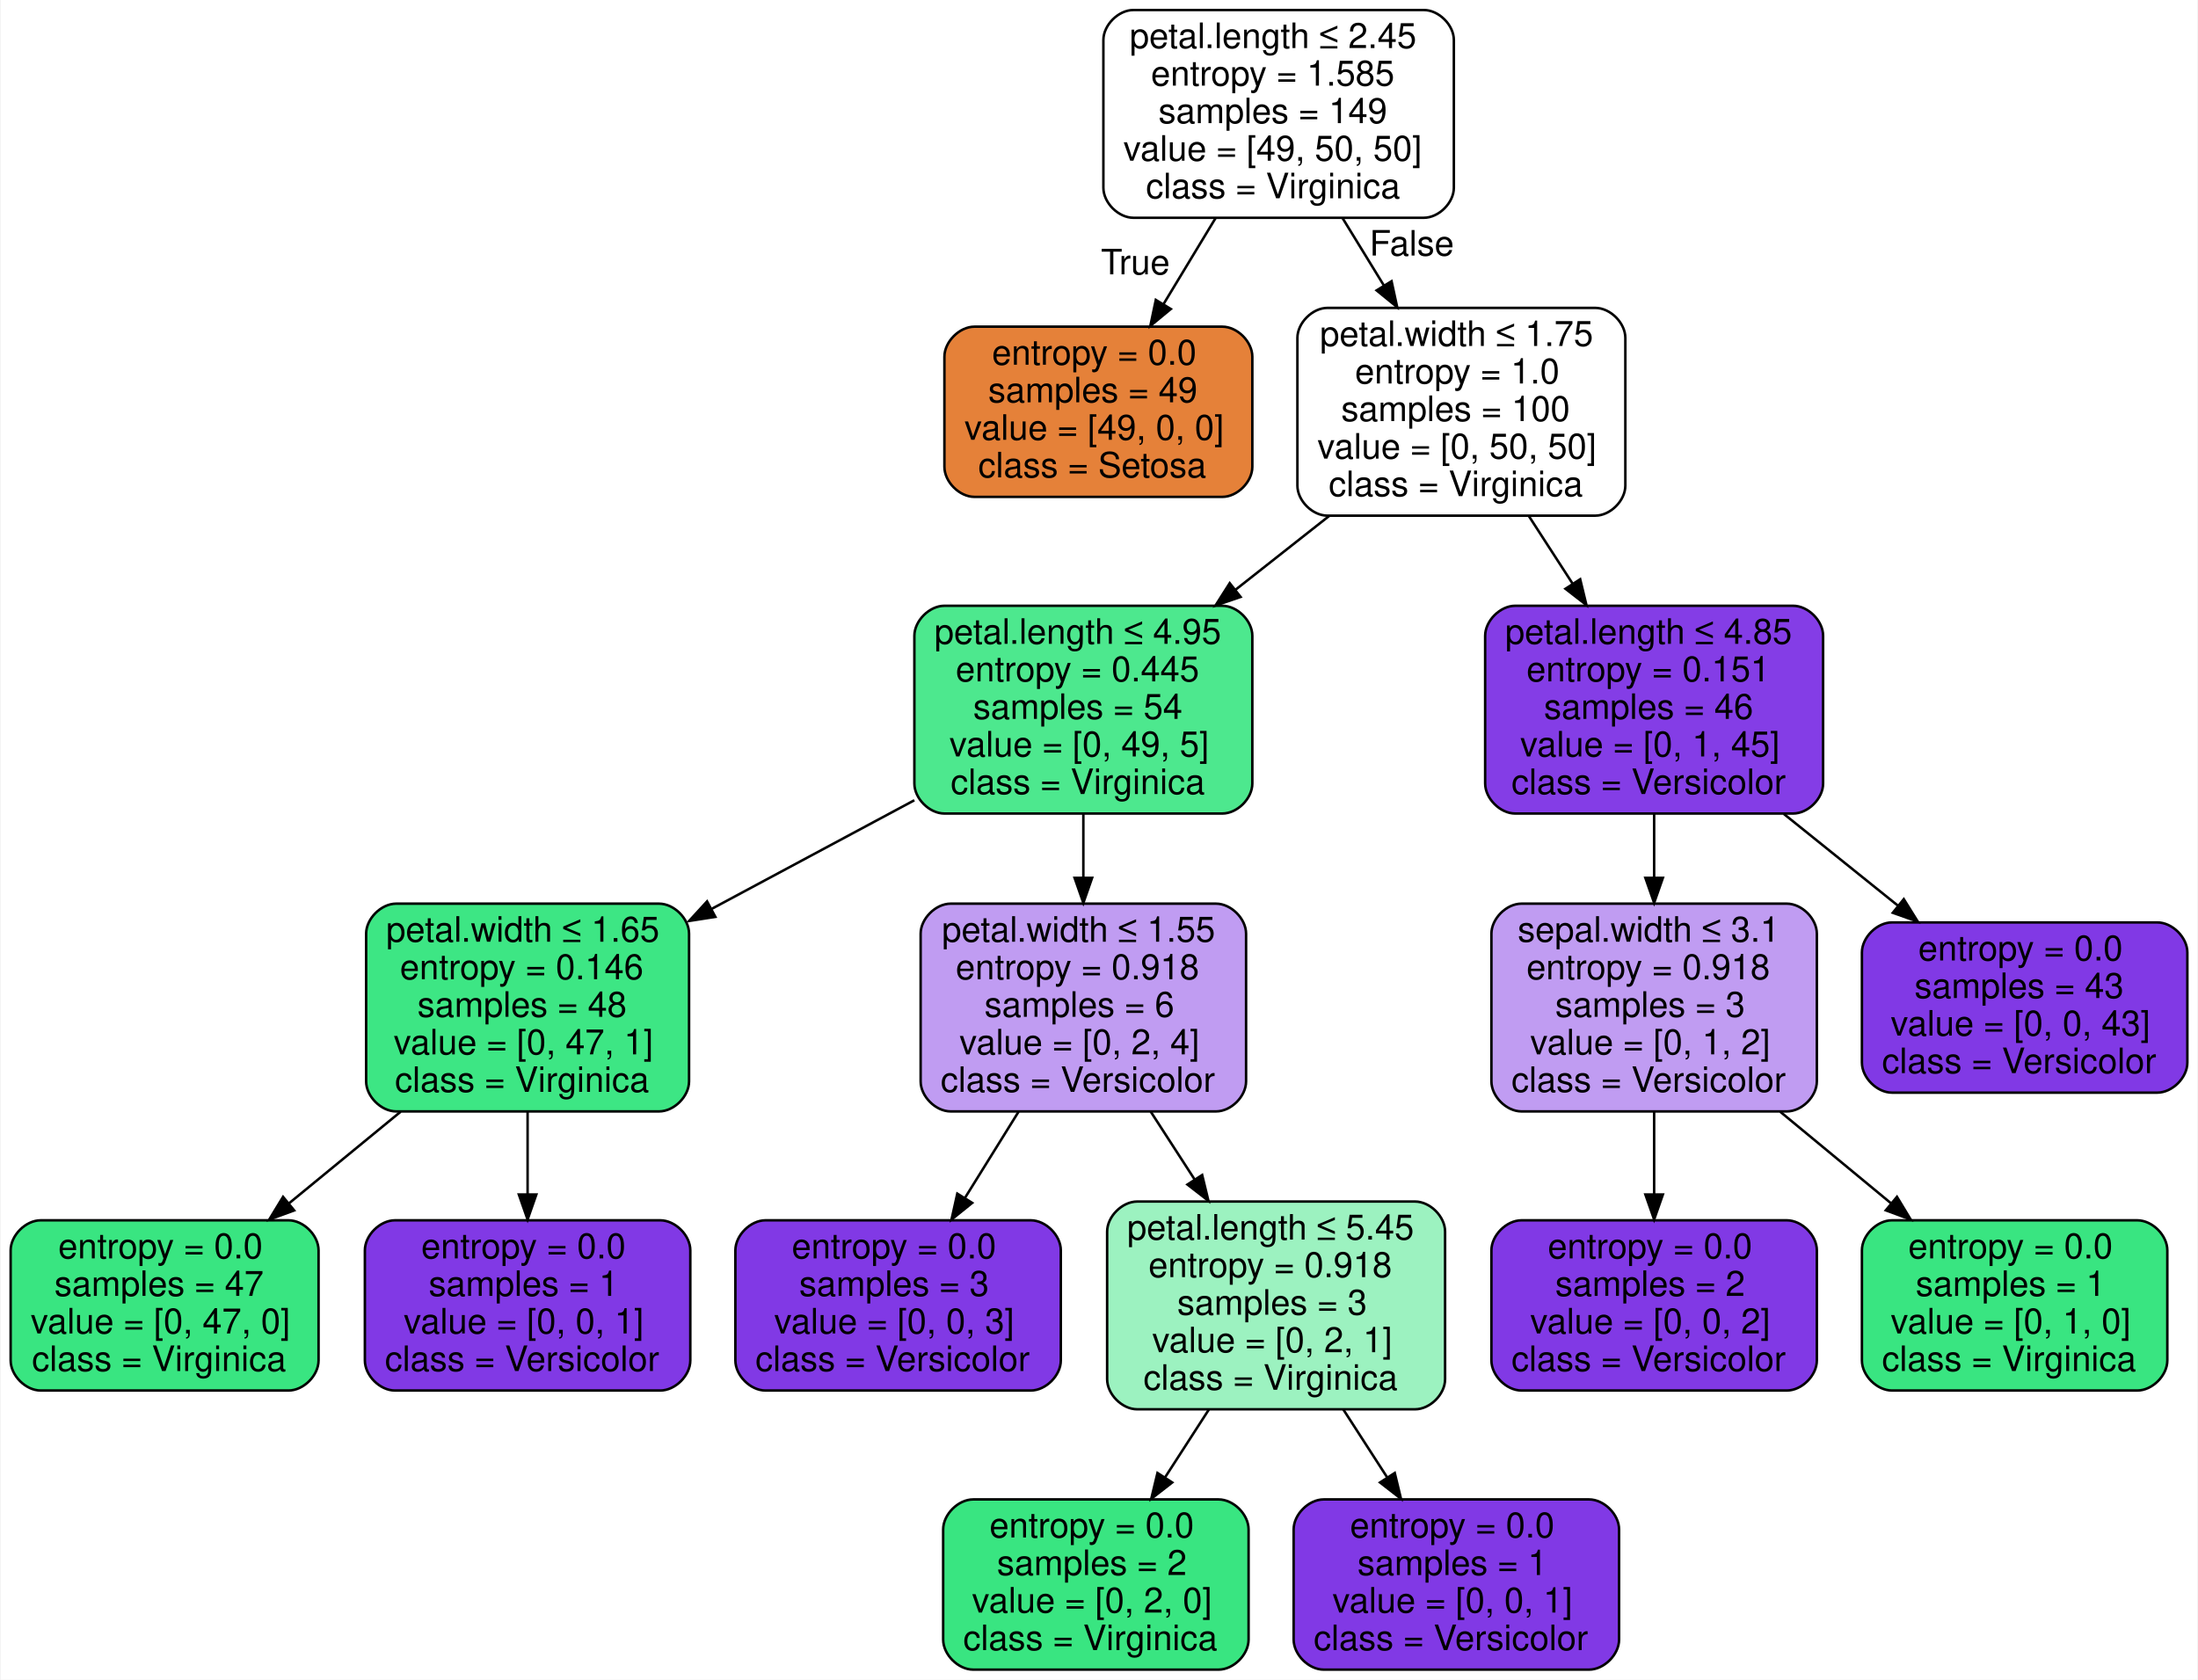
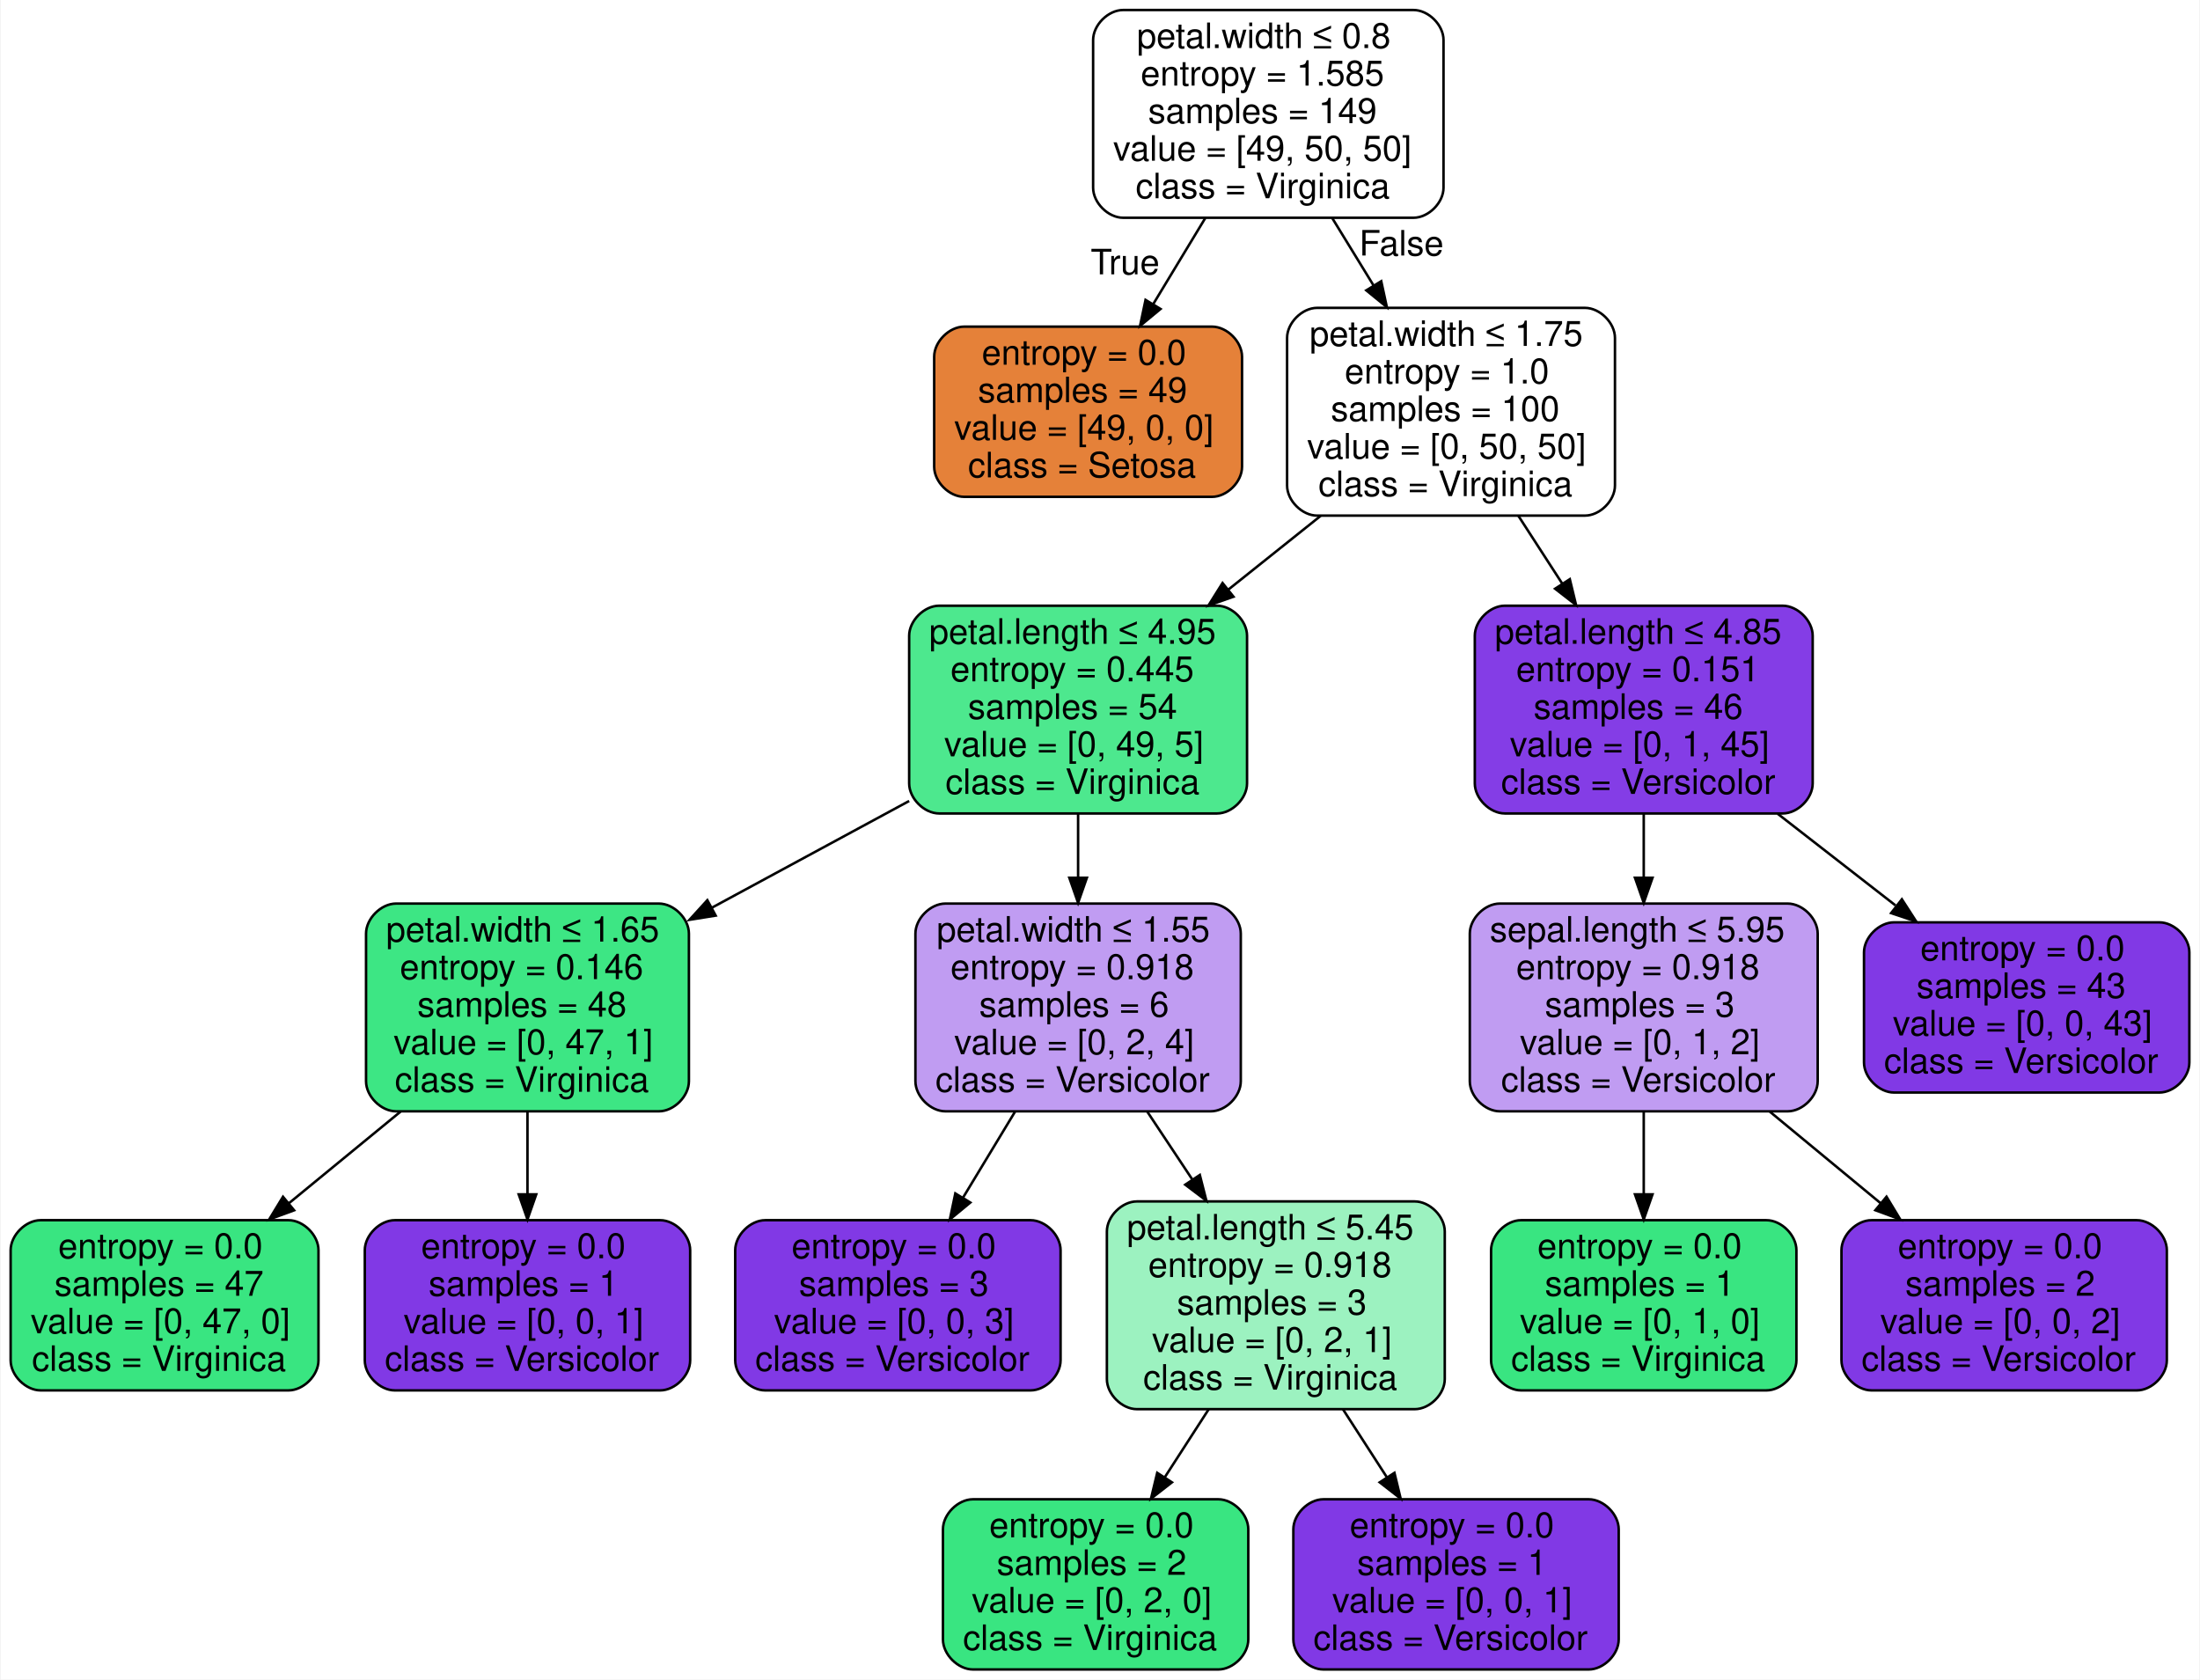
- <svg xmlns="http://www.w3.org/2000/svg" width="878pt" height="671pt" viewBox="0.00 0.00 877.50 671.00">
+ <svg xmlns="http://www.w3.org/2000/svg" width="879pt" height="671pt" viewBox="0.00 0.00 878.50 671.00">
  <g id="graph0" class="graph" transform="scale(1 1) rotate(0) translate(4 667)">
-     <polygon fill="#ffffff" stroke="transparent" points="-4,4 -4,-667 873.5,-667 873.5,4 -4,4" />
+     <polygon fill="#ffffff" stroke="transparent" points="-4,4 -4,-667 874.5,-667 874.5,4 -4,4" />
    <g id="node1" class="node">
-       <path fill="#ffffff" stroke="#000000" d="M564.5,-663C564.5,-663 448.5,-663 448.5,-663 442.5,-663 436.5,-657 436.5,-651 436.5,-651 436.5,-592 436.5,-592 436.5,-586 442.5,-580 448.5,-580 448.5,-580 564.5,-580 564.5,-580 570.5,-580 576.5,-586 576.5,-592 576.5,-592 576.5,-651 576.5,-651 576.5,-657 570.5,-663 564.5,-663" />
-       <text text-anchor="start" x="447" y="-647.8" font-family="Helvetica,sans-Serif" font-size="14.00" fill="#000000">petal.length ≤ 2.45</text>
-       <text text-anchor="start" x="455.5" y="-632.8" font-family="Helvetica,sans-Serif" font-size="14.00" fill="#000000">entropy = 1.585</text>
-       <text text-anchor="start" x="458.5" y="-617.8" font-family="Helvetica,sans-Serif" font-size="14.00" fill="#000000">samples = 149</text>
-       <text text-anchor="start" x="444.5" y="-602.8" font-family="Helvetica,sans-Serif" font-size="14.00" fill="#000000">value = [49, 50, 50]</text>
-       <text text-anchor="start" x="453.5" y="-587.8" font-family="Helvetica,sans-Serif" font-size="14.00" fill="#000000">class = Virginica</text>
+       <path fill="#ffffff" stroke="#000000" d="M560.5,-663C560.5,-663 444.5,-663 444.5,-663 438.5,-663 432.5,-657 432.5,-651 432.5,-651 432.5,-592 432.5,-592 432.5,-586 438.5,-580 444.5,-580 444.5,-580 560.5,-580 560.5,-580 566.5,-580 572.5,-586 572.5,-592 572.5,-592 572.5,-651 572.5,-651 572.5,-657 566.5,-663 560.5,-663" />
+       <text text-anchor="start" x="450" y="-647.8" font-family="Helvetica,sans-Serif" font-size="14.00" fill="#000000">petal.width ≤ 0.8</text>
+       <text text-anchor="start" x="451.5" y="-632.8" font-family="Helvetica,sans-Serif" font-size="14.00" fill="#000000">entropy = 1.585</text>
+       <text text-anchor="start" x="454.5" y="-617.8" font-family="Helvetica,sans-Serif" font-size="14.00" fill="#000000">samples = 149</text>
+       <text text-anchor="start" x="440.5" y="-602.8" font-family="Helvetica,sans-Serif" font-size="14.00" fill="#000000">value = [49, 50, 50]</text>
+       <text text-anchor="start" x="449.5" y="-587.8" font-family="Helvetica,sans-Serif" font-size="14.00" fill="#000000">class = Virginica</text>
    </g>
    <g id="node2" class="node">
-       <path fill="#e58139" stroke="#000000" d="M484,-536.5C484,-536.5 385,-536.5 385,-536.5 379,-536.5 373,-530.5 373,-524.5 373,-524.5 373,-480.5 373,-480.5 373,-474.5 379,-468.5 385,-468.5 385,-468.5 484,-468.5 484,-468.5 490,-468.5 496,-474.5 496,-480.5 496,-480.5 496,-524.5 496,-524.5 496,-530.5 490,-536.5 484,-536.5" />
-       <text text-anchor="start" x="392" y="-521.3" font-family="Helvetica,sans-Serif" font-size="14.00" fill="#000000">entropy = 0.0</text>
-       <text text-anchor="start" x="390.5" y="-506.3" font-family="Helvetica,sans-Serif" font-size="14.00" fill="#000000">samples = 49</text>
-       <text text-anchor="start" x="381" y="-491.3" font-family="Helvetica,sans-Serif" font-size="14.00" fill="#000000">value = [49, 0, 0]</text>
-       <text text-anchor="start" x="386.5" y="-476.3" font-family="Helvetica,sans-Serif" font-size="14.00" fill="#000000">class = Setosa</text>
+       <path fill="#e58139" stroke="#000000" d="M480,-536.5C480,-536.5 381,-536.5 381,-536.5 375,-536.5 369,-530.5 369,-524.5 369,-524.5 369,-480.5 369,-480.5 369,-474.5 375,-468.5 381,-468.5 381,-468.5 480,-468.5 480,-468.5 486,-468.5 492,-474.5 492,-480.5 492,-480.5 492,-524.5 492,-524.5 492,-530.5 486,-536.5 480,-536.5" />
+       <text text-anchor="start" x="388" y="-521.3" font-family="Helvetica,sans-Serif" font-size="14.00" fill="#000000">entropy = 0.0</text>
+       <text text-anchor="start" x="386.5" y="-506.3" font-family="Helvetica,sans-Serif" font-size="14.00" fill="#000000">samples = 49</text>
+       <text text-anchor="start" x="377" y="-491.3" font-family="Helvetica,sans-Serif" font-size="14.00" fill="#000000">value = [49, 0, 0]</text>
+       <text text-anchor="start" x="382.5" y="-476.3" font-family="Helvetica,sans-Serif" font-size="14.00" fill="#000000">class = Setosa</text>
    </g>
    <g id="edge1" class="edge">
-       <path fill="none" stroke="#000000" d="M481.318,-579.88C474.598,-568.774 467.324,-556.751 460.559,-545.569" />
-       <polygon fill="#000000" stroke="#000000" points="463.433,-543.559 455.262,-536.815 457.444,-547.183 463.433,-543.559" />
-       <text text-anchor="middle" x="449.288" y="-557.391" font-family="Helvetica,sans-Serif" font-size="14.00" fill="#000000">True</text>
+       <path fill="none" stroke="#000000" d="M477.318,-579.88C470.598,-568.774 463.324,-556.751 456.559,-545.569" />
+       <polygon fill="#000000" stroke="#000000" points="459.433,-543.559 451.262,-536.815 453.444,-547.183 459.433,-543.559" />
+       <text text-anchor="middle" x="445.288" y="-557.391" font-family="Helvetica,sans-Serif" font-size="14.00" fill="#000000">True</text>
    </g>
    <g id="node3" class="node">
-       <path fill="#ffffff" stroke="#000000" d="M633,-544C633,-544 526,-544 526,-544 520,-544 514,-538 514,-532 514,-532 514,-473 514,-473 514,-467 520,-461 526,-461 526,-461 633,-461 633,-461 639,-461 645,-467 645,-473 645,-473 645,-532 645,-532 645,-538 639,-544 633,-544" />
-       <text text-anchor="start" x="523" y="-528.8" font-family="Helvetica,sans-Serif" font-size="14.00" fill="#000000">petal.width ≤ 1.75</text>
-       <text text-anchor="start" x="537" y="-513.8" font-family="Helvetica,sans-Serif" font-size="14.00" fill="#000000">entropy = 1.0</text>
-       <text text-anchor="start" x="531.5" y="-498.8" font-family="Helvetica,sans-Serif" font-size="14.00" fill="#000000">samples = 100</text>
-       <text text-anchor="start" x="522" y="-483.8" font-family="Helvetica,sans-Serif" font-size="14.00" fill="#000000">value = [0, 50, 50]</text>
-       <text text-anchor="start" x="526.5" y="-468.8" font-family="Helvetica,sans-Serif" font-size="14.00" fill="#000000">class = Virginica</text>
+       <path fill="#ffffff" stroke="#000000" d="M629,-544C629,-544 522,-544 522,-544 516,-544 510,-538 510,-532 510,-532 510,-473 510,-473 510,-467 516,-461 522,-461 522,-461 629,-461 629,-461 635,-461 641,-467 641,-473 641,-473 641,-532 641,-532 641,-538 635,-544 629,-544" />
+       <text text-anchor="start" x="519" y="-528.8" font-family="Helvetica,sans-Serif" font-size="14.00" fill="#000000">petal.width ≤ 1.75</text>
+       <text text-anchor="start" x="533" y="-513.8" font-family="Helvetica,sans-Serif" font-size="14.00" fill="#000000">entropy = 1.0</text>
+       <text text-anchor="start" x="527.5" y="-498.8" font-family="Helvetica,sans-Serif" font-size="14.00" fill="#000000">samples = 100</text>
+       <text text-anchor="start" x="518" y="-483.8" font-family="Helvetica,sans-Serif" font-size="14.00" fill="#000000">value = [0, 50, 50]</text>
+       <text text-anchor="start" x="522.5" y="-468.8" font-family="Helvetica,sans-Serif" font-size="14.00" fill="#000000">class = Virginica</text>
    </g>
    <g id="edge2" class="edge">
-       <path fill="none" stroke="#000000" d="M532.032,-579.88C537.391,-571.143 543.098,-561.84 548.628,-552.825" />
-       <polygon fill="#000000" stroke="#000000" points="551.614,-554.652 553.859,-544.298 545.647,-550.992 551.614,-554.652" />
-       <text text-anchor="middle" x="559.684" y="-564.91" font-family="Helvetica,sans-Serif" font-size="14.00" fill="#000000">False</text>
+       <path fill="none" stroke="#000000" d="M528.032,-579.88C533.391,-571.143 539.098,-561.84 544.628,-552.825" />
+       <polygon fill="#000000" stroke="#000000" points="547.614,-554.652 549.859,-544.298 541.647,-550.992 547.614,-554.652" />
+       <text text-anchor="middle" x="555.684" y="-564.91" font-family="Helvetica,sans-Serif" font-size="14.00" fill="#000000">False</text>
    </g>
    <g id="node4" class="node">
-       <path fill="#4de88e" stroke="#000000" d="M484,-425C484,-425 373,-425 373,-425 367,-425 361,-419 361,-413 361,-413 361,-354 361,-354 361,-348 367,-342 373,-342 373,-342 484,-342 484,-342 490,-342 496,-348 496,-354 496,-354 496,-413 496,-413 496,-419 490,-425 484,-425" />
-       <text text-anchor="start" x="369" y="-409.8" font-family="Helvetica,sans-Serif" font-size="14.00" fill="#000000">petal.length ≤ 4.95</text>
-       <text text-anchor="start" x="377.5" y="-394.8" font-family="Helvetica,sans-Serif" font-size="14.00" fill="#000000">entropy = 0.445</text>
-       <text text-anchor="start" x="384.5" y="-379.8" font-family="Helvetica,sans-Serif" font-size="14.00" fill="#000000">samples = 54</text>
-       <text text-anchor="start" x="375" y="-364.8" font-family="Helvetica,sans-Serif" font-size="14.00" fill="#000000">value = [0, 49, 5]</text>
-       <text text-anchor="start" x="375.5" y="-349.8" font-family="Helvetica,sans-Serif" font-size="14.00" fill="#000000">class = Virginica</text>
+       <path fill="#4de88e" stroke="#000000" d="M482,-425C482,-425 371,-425 371,-425 365,-425 359,-419 359,-413 359,-413 359,-354 359,-354 359,-348 365,-342 371,-342 371,-342 482,-342 482,-342 488,-342 494,-348 494,-354 494,-354 494,-413 494,-413 494,-419 488,-425 482,-425" />
+       <text text-anchor="start" x="367" y="-409.8" font-family="Helvetica,sans-Serif" font-size="14.00" fill="#000000">petal.length ≤ 4.95</text>
+       <text text-anchor="start" x="375.5" y="-394.8" font-family="Helvetica,sans-Serif" font-size="14.00" fill="#000000">entropy = 0.445</text>
+       <text text-anchor="start" x="382.5" y="-379.8" font-family="Helvetica,sans-Serif" font-size="14.00" fill="#000000">samples = 54</text>
+       <text text-anchor="start" x="373" y="-364.8" font-family="Helvetica,sans-Serif" font-size="14.00" fill="#000000">value = [0, 49, 5]</text>
+       <text text-anchor="start" x="373.5" y="-349.8" font-family="Helvetica,sans-Serif" font-size="14.00" fill="#000000">class = Virginica</text>
    </g>
    <g id="edge3" class="edge">
-       <path fill="none" stroke="#000000" d="M526.688,-460.88C514.618,-451.368 501.696,-441.184 489.321,-431.432" />
-       <polygon fill="#000000" stroke="#000000" points="491.303,-428.538 481.283,-425.097 486.97,-434.036 491.303,-428.538" />
+       <path fill="none" stroke="#000000" d="M523.387,-460.88C511.478,-451.368 498.727,-441.184 486.516,-431.432" />
+       <polygon fill="#000000" stroke="#000000" points="488.582,-428.603 478.584,-425.097 484.213,-434.072 488.582,-428.603" />
    </g>
    <g id="node13" class="node">
-       <path fill="#843de6" stroke="#000000" d="M712,-425C712,-425 601,-425 601,-425 595,-425 589,-419 589,-413 589,-413 589,-354 589,-354 589,-348 595,-342 601,-342 601,-342 712,-342 712,-342 718,-342 724,-348 724,-354 724,-354 724,-413 724,-413 724,-419 718,-425 712,-425" />
-       <text text-anchor="start" x="597" y="-409.8" font-family="Helvetica,sans-Serif" font-size="14.00" fill="#000000">petal.length ≤ 4.85</text>
-       <text text-anchor="start" x="605.5" y="-394.8" font-family="Helvetica,sans-Serif" font-size="14.00" fill="#000000">entropy = 0.151</text>
-       <text text-anchor="start" x="612.5" y="-379.8" font-family="Helvetica,sans-Serif" font-size="14.00" fill="#000000">samples = 46</text>
-       <text text-anchor="start" x="603" y="-364.8" font-family="Helvetica,sans-Serif" font-size="14.00" fill="#000000">value = [0, 1, 45]</text>
-       <text text-anchor="start" x="599.5" y="-349.8" font-family="Helvetica,sans-Serif" font-size="14.00" fill="#000000">class = Versicolor</text>
+       <path fill="#843de6" stroke="#000000" d="M708,-425C708,-425 597,-425 597,-425 591,-425 585,-419 585,-413 585,-413 585,-354 585,-354 585,-348 591,-342 597,-342 597,-342 708,-342 708,-342 714,-342 720,-348 720,-354 720,-354 720,-413 720,-413 720,-419 714,-425 708,-425" />
+       <text text-anchor="start" x="593" y="-409.8" font-family="Helvetica,sans-Serif" font-size="14.00" fill="#000000">petal.length ≤ 4.85</text>
+       <text text-anchor="start" x="601.5" y="-394.8" font-family="Helvetica,sans-Serif" font-size="14.00" fill="#000000">entropy = 0.151</text>
+       <text text-anchor="start" x="608.5" y="-379.8" font-family="Helvetica,sans-Serif" font-size="14.00" fill="#000000">samples = 46</text>
+       <text text-anchor="start" x="599" y="-364.8" font-family="Helvetica,sans-Serif" font-size="14.00" fill="#000000">value = [0, 1, 45]</text>
+       <text text-anchor="start" x="595.5" y="-349.8" font-family="Helvetica,sans-Serif" font-size="14.00" fill="#000000">class = Versicolor</text>
    </g>
    <g id="edge12" class="edge">
-       <path fill="none" stroke="#000000" d="M606.431,-460.88C612.084,-452.143 618.103,-442.84 623.937,-433.825" />
-       <polygon fill="#000000" stroke="#000000" points="626.96,-435.595 629.454,-425.298 621.083,-431.792 626.96,-435.595" />
+       <path fill="none" stroke="#000000" d="M602.431,-460.88C608.084,-452.143 614.103,-442.84 619.937,-433.825" />
+       <polygon fill="#000000" stroke="#000000" points="622.96,-435.595 625.454,-425.298 617.083,-431.792 622.96,-435.595" />
    </g>
    <g id="node5" class="node">
      <path fill="#3de684" stroke="#000000" d="M259,-306C259,-306 154,-306 154,-306 148,-306 142,-300 142,-294 142,-294 142,-235 142,-235 142,-229 148,-223 154,-223 154,-223 259,-223 259,-223 265,-223 271,-229 271,-235 271,-235 271,-294 271,-294 271,-300 265,-306 259,-306" />
      <text text-anchor="start" x="150" y="-290.8" font-family="Helvetica,sans-Serif" font-size="14.00" fill="#000000">petal.width ≤ 1.65</text>
      <text text-anchor="start" x="155.5" y="-275.8" font-family="Helvetica,sans-Serif" font-size="14.00" fill="#000000">entropy = 0.146</text>
      <text text-anchor="start" x="162.5" y="-260.8" font-family="Helvetica,sans-Serif" font-size="14.00" fill="#000000">samples = 48</text>
      <text text-anchor="start" x="153" y="-245.8" font-family="Helvetica,sans-Serif" font-size="14.00" fill="#000000">value = [0, 47, 1]</text>
      <text text-anchor="start" x="153.5" y="-230.8" font-family="Helvetica,sans-Serif" font-size="14.00" fill="#000000">class = Virginica</text>
    </g>
    <g id="edge4" class="edge">
-       <path fill="none" stroke="#000000" d="M360.988,-347.311C335.428,-333.61 306.212,-317.949 280.117,-303.962" />
-       <polygon fill="#000000" stroke="#000000" points="281.496,-300.729 271.029,-299.09 278.188,-306.899 281.496,-300.729" />
+       <path fill="none" stroke="#000000" d="M358.998,-346.987C334.027,-333.481 305.605,-318.107 280.119,-304.321" />
+       <polygon fill="#000000" stroke="#000000" points="281.698,-301.196 271.237,-299.517 278.367,-307.353 281.698,-301.196" />
    </g>
    <g id="node8" class="node">
-       <path fill="#c09cf2" stroke="#000000" d="M481.5,-306C481.5,-306 375.5,-306 375.5,-306 369.5,-306 363.5,-300 363.5,-294 363.5,-294 363.5,-235 363.5,-235 363.5,-229 369.5,-223 375.5,-223 375.5,-223 481.5,-223 481.5,-223 487.5,-223 493.5,-229 493.5,-235 493.5,-235 493.5,-294 493.5,-294 493.5,-300 487.5,-306 481.5,-306" />
-       <text text-anchor="start" x="372" y="-290.8" font-family="Helvetica,sans-Serif" font-size="14.00" fill="#000000">petal.width ≤ 1.55</text>
-       <text text-anchor="start" x="377.5" y="-275.8" font-family="Helvetica,sans-Serif" font-size="14.00" fill="#000000">entropy = 0.918</text>
-       <text text-anchor="start" x="389" y="-260.8" font-family="Helvetica,sans-Serif" font-size="14.00" fill="#000000">samples = 6</text>
-       <text text-anchor="start" x="379" y="-245.8" font-family="Helvetica,sans-Serif" font-size="14.00" fill="#000000">value = [0, 2, 4]</text>
-       <text text-anchor="start" x="371.5" y="-230.8" font-family="Helvetica,sans-Serif" font-size="14.00" fill="#000000">class = Versicolor</text>
+       <path fill="#c09cf2" stroke="#000000" d="M479.5,-306C479.5,-306 373.5,-306 373.5,-306 367.5,-306 361.5,-300 361.5,-294 361.5,-294 361.5,-235 361.5,-235 361.5,-229 367.5,-223 373.5,-223 373.5,-223 479.5,-223 479.5,-223 485.5,-223 491.5,-229 491.5,-235 491.5,-235 491.5,-294 491.5,-294 491.5,-300 485.5,-306 479.5,-306" />
+       <text text-anchor="start" x="370" y="-290.8" font-family="Helvetica,sans-Serif" font-size="14.00" fill="#000000">petal.width ≤ 1.55</text>
+       <text text-anchor="start" x="375.5" y="-275.8" font-family="Helvetica,sans-Serif" font-size="14.00" fill="#000000">entropy = 0.918</text>
+       <text text-anchor="start" x="387" y="-260.8" font-family="Helvetica,sans-Serif" font-size="14.00" fill="#000000">samples = 6</text>
+       <text text-anchor="start" x="377" y="-245.8" font-family="Helvetica,sans-Serif" font-size="14.00" fill="#000000">value = [0, 2, 4]</text>
+       <text text-anchor="start" x="369.5" y="-230.8" font-family="Helvetica,sans-Serif" font-size="14.00" fill="#000000">class = Versicolor</text>
    </g>
    <g id="edge7" class="edge">
-       <path fill="none" stroke="#000000" d="M428.5,-341.88C428.5,-333.684 428.5,-324.989 428.5,-316.501" />
-       <polygon fill="#000000" stroke="#000000" points="432,-316.298 428.5,-306.298 425,-316.298 432,-316.298" />
+       <path fill="none" stroke="#000000" d="M426.5,-341.88C426.5,-333.684 426.5,-324.989 426.5,-316.501" />
+       <polygon fill="#000000" stroke="#000000" points="430,-316.298 426.5,-306.298 423,-316.298 430,-316.298" />
    </g>
    <g id="node6" class="node">
      <path fill="#39e581" stroke="#000000" d="M111,-179.5C111,-179.5 12,-179.5 12,-179.5 6,-179.5 0,-173.5 0,-167.5 0,-167.5 0,-123.5 0,-123.5 0,-117.5 6,-111.5 12,-111.5 12,-111.5 111,-111.5 111,-111.5 117,-111.5 123,-117.5 123,-123.5 123,-123.5 123,-167.5 123,-167.5 123,-173.5 117,-179.5 111,-179.5" />
      <text text-anchor="start" x="19" y="-164.3" font-family="Helvetica,sans-Serif" font-size="14.00" fill="#000000">entropy = 0.0</text>
      <text text-anchor="start" x="17.5" y="-149.3" font-family="Helvetica,sans-Serif" font-size="14.00" fill="#000000">samples = 47</text>
      <text text-anchor="start" x="8" y="-134.3" font-family="Helvetica,sans-Serif" font-size="14.00" fill="#000000">value = [0, 47, 0]</text>
      <text text-anchor="start" x="8.5" y="-119.3" font-family="Helvetica,sans-Serif" font-size="14.00" fill="#000000">class = Virginica</text>
    </g>
    <g id="edge5" class="edge">
      <path fill="none" stroke="#000000" d="M155.786,-222.88C141.316,-211.004 125.569,-198.08 111.162,-186.257" />
      <polygon fill="#000000" stroke="#000000" points="113.263,-183.453 103.312,-179.815 108.822,-188.864 113.263,-183.453" />
    </g>
    <g id="node7" class="node">
      <path fill="#8139e5" stroke="#000000" d="M259.5,-179.5C259.5,-179.5 153.5,-179.5 153.5,-179.5 147.5,-179.5 141.5,-173.5 141.5,-167.5 141.5,-167.5 141.5,-123.5 141.5,-123.5 141.5,-117.5 147.5,-111.5 153.5,-111.5 153.5,-111.5 259.5,-111.5 259.5,-111.5 265.5,-111.5 271.5,-117.5 271.5,-123.5 271.5,-123.5 271.5,-167.5 271.5,-167.5 271.5,-173.5 265.5,-179.5 259.5,-179.5" />
      <text text-anchor="start" x="164" y="-164.3" font-family="Helvetica,sans-Serif" font-size="14.00" fill="#000000">entropy = 0.0</text>
      <text text-anchor="start" x="167" y="-149.3" font-family="Helvetica,sans-Serif" font-size="14.00" fill="#000000">samples = 1</text>
      <text text-anchor="start" x="157" y="-134.3" font-family="Helvetica,sans-Serif" font-size="14.00" fill="#000000">value = [0, 0, 1]</text>
      <text text-anchor="start" x="149.5" y="-119.3" font-family="Helvetica,sans-Serif" font-size="14.00" fill="#000000">class = Versicolor</text>
    </g>
    <g id="edge6" class="edge">
      <path fill="none" stroke="#000000" d="M206.5,-222.88C206.5,-212.213 206.5,-200.702 206.5,-189.901" />
      <polygon fill="#000000" stroke="#000000" points="210,-189.815 206.5,-179.815 203,-189.815 210,-189.815" />
    </g>
    <g id="node9" class="node">
      <path fill="#8139e5" stroke="#000000" d="M407.5,-179.5C407.5,-179.5 301.5,-179.5 301.5,-179.5 295.5,-179.5 289.5,-173.5 289.5,-167.5 289.5,-167.5 289.5,-123.5 289.5,-123.5 289.5,-117.5 295.5,-111.5 301.5,-111.5 301.5,-111.5 407.5,-111.5 407.5,-111.5 413.5,-111.5 419.5,-117.5 419.5,-123.5 419.5,-123.5 419.5,-167.5 419.5,-167.5 419.5,-173.5 413.5,-179.5 407.5,-179.5" />
      <text text-anchor="start" x="312" y="-164.3" font-family="Helvetica,sans-Serif" font-size="14.00" fill="#000000">entropy = 0.0</text>
      <text text-anchor="start" x="315" y="-149.3" font-family="Helvetica,sans-Serif" font-size="14.00" fill="#000000">samples = 3</text>
      <text text-anchor="start" x="305" y="-134.3" font-family="Helvetica,sans-Serif" font-size="14.00" fill="#000000">value = [0, 0, 3]</text>
      <text text-anchor="start" x="297.5" y="-119.3" font-family="Helvetica,sans-Serif" font-size="14.00" fill="#000000">class = Versicolor</text>
    </g>
    <g id="edge8" class="edge">
-       <path fill="none" stroke="#000000" d="M402.618,-222.88C395.712,-211.774 388.236,-199.751 381.283,-188.569" />
-       <polygon fill="#000000" stroke="#000000" points="384.092,-186.459 375.839,-179.815 378.147,-190.155 384.092,-186.459" />
+       <path fill="none" stroke="#000000" d="M401.318,-222.88C394.598,-211.774 387.324,-199.751 380.559,-188.569" />
+       <polygon fill="#000000" stroke="#000000" points="383.433,-186.559 375.262,-179.815 377.444,-190.183 383.433,-186.559" />
    </g>
    <g id="node10" class="node">
      <path fill="#9cf2c0" stroke="#000000" d="M561,-187C561,-187 450,-187 450,-187 444,-187 438,-181 438,-175 438,-175 438,-116 438,-116 438,-110 444,-104 450,-104 450,-104 561,-104 561,-104 567,-104 573,-110 573,-116 573,-116 573,-175 573,-175 573,-181 567,-187 561,-187" />
      <text text-anchor="start" x="446" y="-171.8" font-family="Helvetica,sans-Serif" font-size="14.00" fill="#000000">petal.length ≤ 5.45</text>
      <text text-anchor="start" x="454.5" y="-156.8" font-family="Helvetica,sans-Serif" font-size="14.00" fill="#000000">entropy = 0.918</text>
      <text text-anchor="start" x="466" y="-141.8" font-family="Helvetica,sans-Serif" font-size="14.00" fill="#000000">samples = 3</text>
      <text text-anchor="start" x="456" y="-126.8" font-family="Helvetica,sans-Serif" font-size="14.00" fill="#000000">value = [0, 2, 1]</text>
      <text text-anchor="start" x="452.5" y="-111.8" font-family="Helvetica,sans-Serif" font-size="14.00" fill="#000000">class = Virginica</text>
    </g>
    <g id="edge9" class="edge">
-       <path fill="none" stroke="#000000" d="M455.431,-222.88C461.084,-214.143 467.103,-204.84 472.937,-195.825" />
-       <polygon fill="#000000" stroke="#000000" points="475.96,-197.595 478.454,-187.298 470.083,-193.792 475.96,-197.595" />
+       <path fill="none" stroke="#000000" d="M454.13,-222.88C459.93,-214.143 466.106,-204.84 472.091,-195.825" />
+       <polygon fill="#000000" stroke="#000000" points="475.137,-197.565 477.752,-187.298 469.305,-193.694 475.137,-197.565" />
    </g>
    <g id="node11" class="node">
      <path fill="#39e581" stroke="#000000" d="M482.5,-68C482.5,-68 384.5,-68 384.5,-68 378.5,-68 372.5,-62 372.5,-56 372.5,-56 372.5,-12 372.5,-12 372.5,-6 378.5,0 384.5,0 384.5,0 482.5,0 482.5,0 488.5,0 494.5,-6 494.5,-12 494.5,-12 494.5,-56 494.5,-56 494.5,-62 488.5,-68 482.5,-68" />
      <text text-anchor="start" x="391" y="-52.8" font-family="Helvetica,sans-Serif" font-size="14.00" fill="#000000">entropy = 0.0</text>
      <text text-anchor="start" x="394" y="-37.8" font-family="Helvetica,sans-Serif" font-size="14.00" fill="#000000">samples = 2</text>
      <text text-anchor="start" x="384" y="-22.8" font-family="Helvetica,sans-Serif" font-size="14.00" fill="#000000">value = [0, 2, 0]</text>
      <text text-anchor="start" x="380.5" y="-7.8" font-family="Helvetica,sans-Serif" font-size="14.00" fill="#000000">class = Virginica</text>
    </g>
    <g id="edge10" class="edge">
      <path fill="none" stroke="#000000" d="M478.69,-103.981C472.933,-95.067 466.84,-85.631 461.056,-76.673" />
      <polygon fill="#000000" stroke="#000000" points="463.99,-74.766 455.625,-68.264 458.11,-78.563 463.99,-74.766" />
    </g>
    <g id="node12" class="node">
      <path fill="#8139e5" stroke="#000000" d="M630.5,-68C630.5,-68 524.5,-68 524.5,-68 518.5,-68 512.5,-62 512.5,-56 512.5,-56 512.5,-12 512.5,-12 512.5,-6 518.5,0 524.5,0 524.5,0 630.5,0 630.5,0 636.5,0 642.5,-6 642.5,-12 642.5,-12 642.5,-56 642.5,-56 642.5,-62 636.5,-68 630.5,-68" />
      <text text-anchor="start" x="535" y="-52.8" font-family="Helvetica,sans-Serif" font-size="14.00" fill="#000000">entropy = 0.0</text>
      <text text-anchor="start" x="538" y="-37.8" font-family="Helvetica,sans-Serif" font-size="14.00" fill="#000000">samples = 1</text>
      <text text-anchor="start" x="528" y="-22.8" font-family="Helvetica,sans-Serif" font-size="14.00" fill="#000000">value = [0, 0, 1]</text>
      <text text-anchor="start" x="520.5" y="-7.8" font-family="Helvetica,sans-Serif" font-size="14.00" fill="#000000">class = Versicolor</text>
    </g>
    <g id="edge11" class="edge">
      <path fill="none" stroke="#000000" d="M532.31,-103.981C538.067,-95.067 544.16,-85.631 549.944,-76.673" />
      <polygon fill="#000000" stroke="#000000" points="552.89,-78.563 555.375,-68.264 547.01,-74.766 552.89,-78.563" />
    </g>
    <g id="node14" class="node">
-       <path fill="#c09cf2" stroke="#000000" d="M709.5,-306C709.5,-306 603.5,-306 603.5,-306 597.5,-306 591.5,-300 591.5,-294 591.5,-294 591.5,-235 591.5,-235 591.5,-229 597.5,-223 603.5,-223 603.5,-223 709.5,-223 709.5,-223 715.5,-223 721.5,-229 721.5,-235 721.5,-235 721.5,-294 721.5,-294 721.5,-300 715.5,-306 709.5,-306" />
-       <text text-anchor="start" x="602" y="-290.8" font-family="Helvetica,sans-Serif" font-size="14.00" fill="#000000">sepal.width ≤ 3.1</text>
-       <text text-anchor="start" x="605.5" y="-275.8" font-family="Helvetica,sans-Serif" font-size="14.00" fill="#000000">entropy = 0.918</text>
-       <text text-anchor="start" x="617" y="-260.8" font-family="Helvetica,sans-Serif" font-size="14.00" fill="#000000">samples = 3</text>
-       <text text-anchor="start" x="607" y="-245.8" font-family="Helvetica,sans-Serif" font-size="14.00" fill="#000000">value = [0, 1, 2]</text>
-       <text text-anchor="start" x="599.5" y="-230.8" font-family="Helvetica,sans-Serif" font-size="14.00" fill="#000000">class = Versicolor</text>
+       <path fill="#c09cf2" stroke="#000000" d="M710,-306C710,-306 595,-306 595,-306 589,-306 583,-300 583,-294 583,-294 583,-235 583,-235 583,-229 589,-223 595,-223 595,-223 710,-223 710,-223 716,-223 722,-229 722,-235 722,-235 722,-294 722,-294 722,-300 716,-306 710,-306" />
+       <text text-anchor="start" x="591" y="-290.8" font-family="Helvetica,sans-Serif" font-size="14.00" fill="#000000">sepal.length ≤ 5.95</text>
+       <text text-anchor="start" x="601.5" y="-275.8" font-family="Helvetica,sans-Serif" font-size="14.00" fill="#000000">entropy = 0.918</text>
+       <text text-anchor="start" x="613" y="-260.8" font-family="Helvetica,sans-Serif" font-size="14.00" fill="#000000">samples = 3</text>
+       <text text-anchor="start" x="603" y="-245.8" font-family="Helvetica,sans-Serif" font-size="14.00" fill="#000000">value = [0, 1, 2]</text>
+       <text text-anchor="start" x="595.5" y="-230.8" font-family="Helvetica,sans-Serif" font-size="14.00" fill="#000000">class = Versicolor</text>
    </g>
    <g id="edge13" class="edge">
-       <path fill="none" stroke="#000000" d="M656.5,-341.88C656.5,-333.684 656.5,-324.989 656.5,-316.501" />
-       <polygon fill="#000000" stroke="#000000" points="660,-316.298 656.5,-306.298 653,-316.298 660,-316.298" />
+       <path fill="none" stroke="#000000" d="M652.5,-341.88C652.5,-333.684 652.5,-324.989 652.5,-316.501" />
+       <polygon fill="#000000" stroke="#000000" points="656,-316.298 652.5,-306.298 649,-316.298 656,-316.298" />
    </g>
    <g id="node17" class="node">
-       <path fill="#8139e5" stroke="#000000" d="M857.5,-298.5C857.5,-298.5 751.5,-298.5 751.5,-298.5 745.5,-298.5 739.5,-292.5 739.5,-286.5 739.5,-286.5 739.5,-242.5 739.5,-242.5 739.5,-236.5 745.5,-230.5 751.5,-230.5 751.5,-230.5 857.5,-230.5 857.5,-230.5 863.5,-230.5 869.5,-236.5 869.5,-242.5 869.5,-242.5 869.5,-286.5 869.5,-286.5 869.5,-292.5 863.5,-298.5 857.5,-298.5" />
-       <text text-anchor="start" x="762" y="-283.3" font-family="Helvetica,sans-Serif" font-size="14.00" fill="#000000">entropy = 0.0</text>
-       <text text-anchor="start" x="760.5" y="-268.3" font-family="Helvetica,sans-Serif" font-size="14.00" fill="#000000">samples = 43</text>
-       <text text-anchor="start" x="751" y="-253.3" font-family="Helvetica,sans-Serif" font-size="14.00" fill="#000000">value = [0, 0, 43]</text>
-       <text text-anchor="start" x="747.5" y="-238.3" font-family="Helvetica,sans-Serif" font-size="14.00" fill="#000000">class = Versicolor</text>
+       <path fill="#8139e5" stroke="#000000" d="M858.5,-298.5C858.5,-298.5 752.5,-298.5 752.5,-298.5 746.5,-298.5 740.5,-292.5 740.5,-286.5 740.5,-286.5 740.5,-242.5 740.5,-242.5 740.5,-236.5 746.5,-230.5 752.5,-230.5 752.5,-230.5 858.5,-230.5 858.5,-230.5 864.5,-230.5 870.5,-236.5 870.5,-242.5 870.5,-242.5 870.5,-286.5 870.5,-286.5 870.5,-292.5 864.5,-298.5 858.5,-298.5" />
+       <text text-anchor="start" x="763" y="-283.3" font-family="Helvetica,sans-Serif" font-size="14.00" fill="#000000">entropy = 0.0</text>
+       <text text-anchor="start" x="761.5" y="-268.3" font-family="Helvetica,sans-Serif" font-size="14.00" fill="#000000">samples = 43</text>
+       <text text-anchor="start" x="752" y="-253.3" font-family="Helvetica,sans-Serif" font-size="14.00" fill="#000000">value = [0, 0, 43]</text>
+       <text text-anchor="start" x="748.5" y="-238.3" font-family="Helvetica,sans-Serif" font-size="14.00" fill="#000000">class = Versicolor</text>
    </g>
    <g id="edge16" class="edge">
-       <path fill="none" stroke="#000000" d="M708.263,-341.88C723.033,-330.004 739.106,-317.08 753.811,-305.257" />
-       <polygon fill="#000000" stroke="#000000" points="756.222,-307.809 761.823,-298.815 751.836,-302.353 756.222,-307.809" />
+       <path fill="none" stroke="#000000" d="M706.012,-341.88C721.281,-330.004 737.897,-317.08 753.098,-305.257" />
+       <polygon fill="#000000" stroke="#000000" points="755.636,-307.717 761.381,-298.815 751.338,-302.192 755.636,-307.717" />
    </g>
    <g id="node15" class="node">
-       <path fill="#8139e5" stroke="#000000" d="M709.5,-179.5C709.5,-179.5 603.5,-179.5 603.5,-179.5 597.5,-179.5 591.5,-173.5 591.5,-167.5 591.5,-167.5 591.5,-123.5 591.5,-123.5 591.5,-117.5 597.5,-111.5 603.5,-111.5 603.5,-111.5 709.5,-111.5 709.5,-111.5 715.5,-111.5 721.5,-117.5 721.5,-123.5 721.5,-123.5 721.5,-167.5 721.5,-167.5 721.5,-173.5 715.5,-179.5 709.5,-179.5" />
-       <text text-anchor="start" x="614" y="-164.3" font-family="Helvetica,sans-Serif" font-size="14.00" fill="#000000">entropy = 0.0</text>
-       <text text-anchor="start" x="617" y="-149.3" font-family="Helvetica,sans-Serif" font-size="14.00" fill="#000000">samples = 2</text>
-       <text text-anchor="start" x="607" y="-134.3" font-family="Helvetica,sans-Serif" font-size="14.00" fill="#000000">value = [0, 0, 2]</text>
-       <text text-anchor="start" x="599.5" y="-119.3" font-family="Helvetica,sans-Serif" font-size="14.00" fill="#000000">class = Versicolor</text>
+       <path fill="#39e581" stroke="#000000" d="M701.5,-179.5C701.5,-179.5 603.5,-179.5 603.5,-179.5 597.5,-179.5 591.5,-173.5 591.5,-167.5 591.5,-167.5 591.5,-123.5 591.5,-123.5 591.5,-117.5 597.5,-111.5 603.5,-111.5 603.5,-111.5 701.5,-111.5 701.5,-111.5 707.5,-111.5 713.5,-117.5 713.5,-123.5 713.5,-123.5 713.5,-167.5 713.5,-167.5 713.5,-173.5 707.5,-179.5 701.5,-179.5" />
+       <text text-anchor="start" x="610" y="-164.3" font-family="Helvetica,sans-Serif" font-size="14.00" fill="#000000">entropy = 0.0</text>
+       <text text-anchor="start" x="613" y="-149.3" font-family="Helvetica,sans-Serif" font-size="14.00" fill="#000000">samples = 1</text>
+       <text text-anchor="start" x="603" y="-134.3" font-family="Helvetica,sans-Serif" font-size="14.00" fill="#000000">value = [0, 1, 0]</text>
+       <text text-anchor="start" x="599.5" y="-119.3" font-family="Helvetica,sans-Serif" font-size="14.00" fill="#000000">class = Virginica</text>
    </g>
    <g id="edge14" class="edge">
-       <path fill="none" stroke="#000000" d="M656.5,-222.88C656.5,-212.213 656.5,-200.702 656.5,-189.901" />
-       <polygon fill="#000000" stroke="#000000" points="660,-189.815 656.5,-179.815 653,-189.815 660,-189.815" />
+       <path fill="none" stroke="#000000" d="M652.5,-222.88C652.5,-212.213 652.5,-200.702 652.5,-189.901" />
+       <polygon fill="#000000" stroke="#000000" points="656,-189.815 652.5,-179.815 649,-189.815 656,-189.815" />
    </g>
    <g id="node16" class="node">
-       <path fill="#39e581" stroke="#000000" d="M849.5,-179.5C849.5,-179.5 751.5,-179.5 751.5,-179.5 745.5,-179.5 739.5,-173.5 739.5,-167.5 739.5,-167.5 739.5,-123.5 739.5,-123.5 739.5,-117.5 745.5,-111.5 751.5,-111.5 751.5,-111.5 849.5,-111.5 849.5,-111.5 855.5,-111.5 861.5,-117.5 861.5,-123.5 861.5,-123.5 861.5,-167.5 861.5,-167.5 861.5,-173.5 855.5,-179.5 849.5,-179.5" />
-       <text text-anchor="start" x="758" y="-164.3" font-family="Helvetica,sans-Serif" font-size="14.00" fill="#000000">entropy = 0.0</text>
-       <text text-anchor="start" x="761" y="-149.3" font-family="Helvetica,sans-Serif" font-size="14.00" fill="#000000">samples = 1</text>
-       <text text-anchor="start" x="751" y="-134.3" font-family="Helvetica,sans-Serif" font-size="14.00" fill="#000000">value = [0, 1, 0]</text>
-       <text text-anchor="start" x="747.5" y="-119.3" font-family="Helvetica,sans-Serif" font-size="14.00" fill="#000000">class = Virginica</text>
+       <path fill="#8139e5" stroke="#000000" d="M849.5,-179.5C849.5,-179.5 743.5,-179.5 743.5,-179.5 737.5,-179.5 731.5,-173.5 731.5,-167.5 731.5,-167.5 731.5,-123.5 731.5,-123.5 731.5,-117.5 737.5,-111.5 743.5,-111.5 743.5,-111.5 849.5,-111.5 849.5,-111.5 855.5,-111.5 861.5,-117.5 861.5,-123.5 861.5,-123.5 861.5,-167.5 861.5,-167.5 861.5,-173.5 855.5,-179.5 849.5,-179.5" />
+       <text text-anchor="start" x="754" y="-164.3" font-family="Helvetica,sans-Serif" font-size="14.00" fill="#000000">entropy = 0.0</text>
+       <text text-anchor="start" x="757" y="-149.3" font-family="Helvetica,sans-Serif" font-size="14.00" fill="#000000">samples = 2</text>
+       <text text-anchor="start" x="747" y="-134.3" font-family="Helvetica,sans-Serif" font-size="14.00" fill="#000000">value = [0, 0, 2]</text>
+       <text text-anchor="start" x="739.5" y="-119.3" font-family="Helvetica,sans-Serif" font-size="14.00" fill="#000000">class = Versicolor</text>
    </g>
    <g id="edge15" class="edge">
-       <path fill="none" stroke="#000000" d="M706.864,-222.88C721.235,-211.004 736.873,-198.08 751.181,-186.257" />
-       <polygon fill="#000000" stroke="#000000" points="753.497,-188.883 758.976,-179.815 749.038,-183.487 753.497,-188.883" />
+       <path fill="none" stroke="#000000" d="M702.864,-222.88C717.235,-211.004 732.873,-198.08 747.181,-186.257" />
+       <polygon fill="#000000" stroke="#000000" points="749.497,-188.883 754.976,-179.815 745.038,-183.487 749.497,-188.883" />
    </g>
  </g>
</svg>
